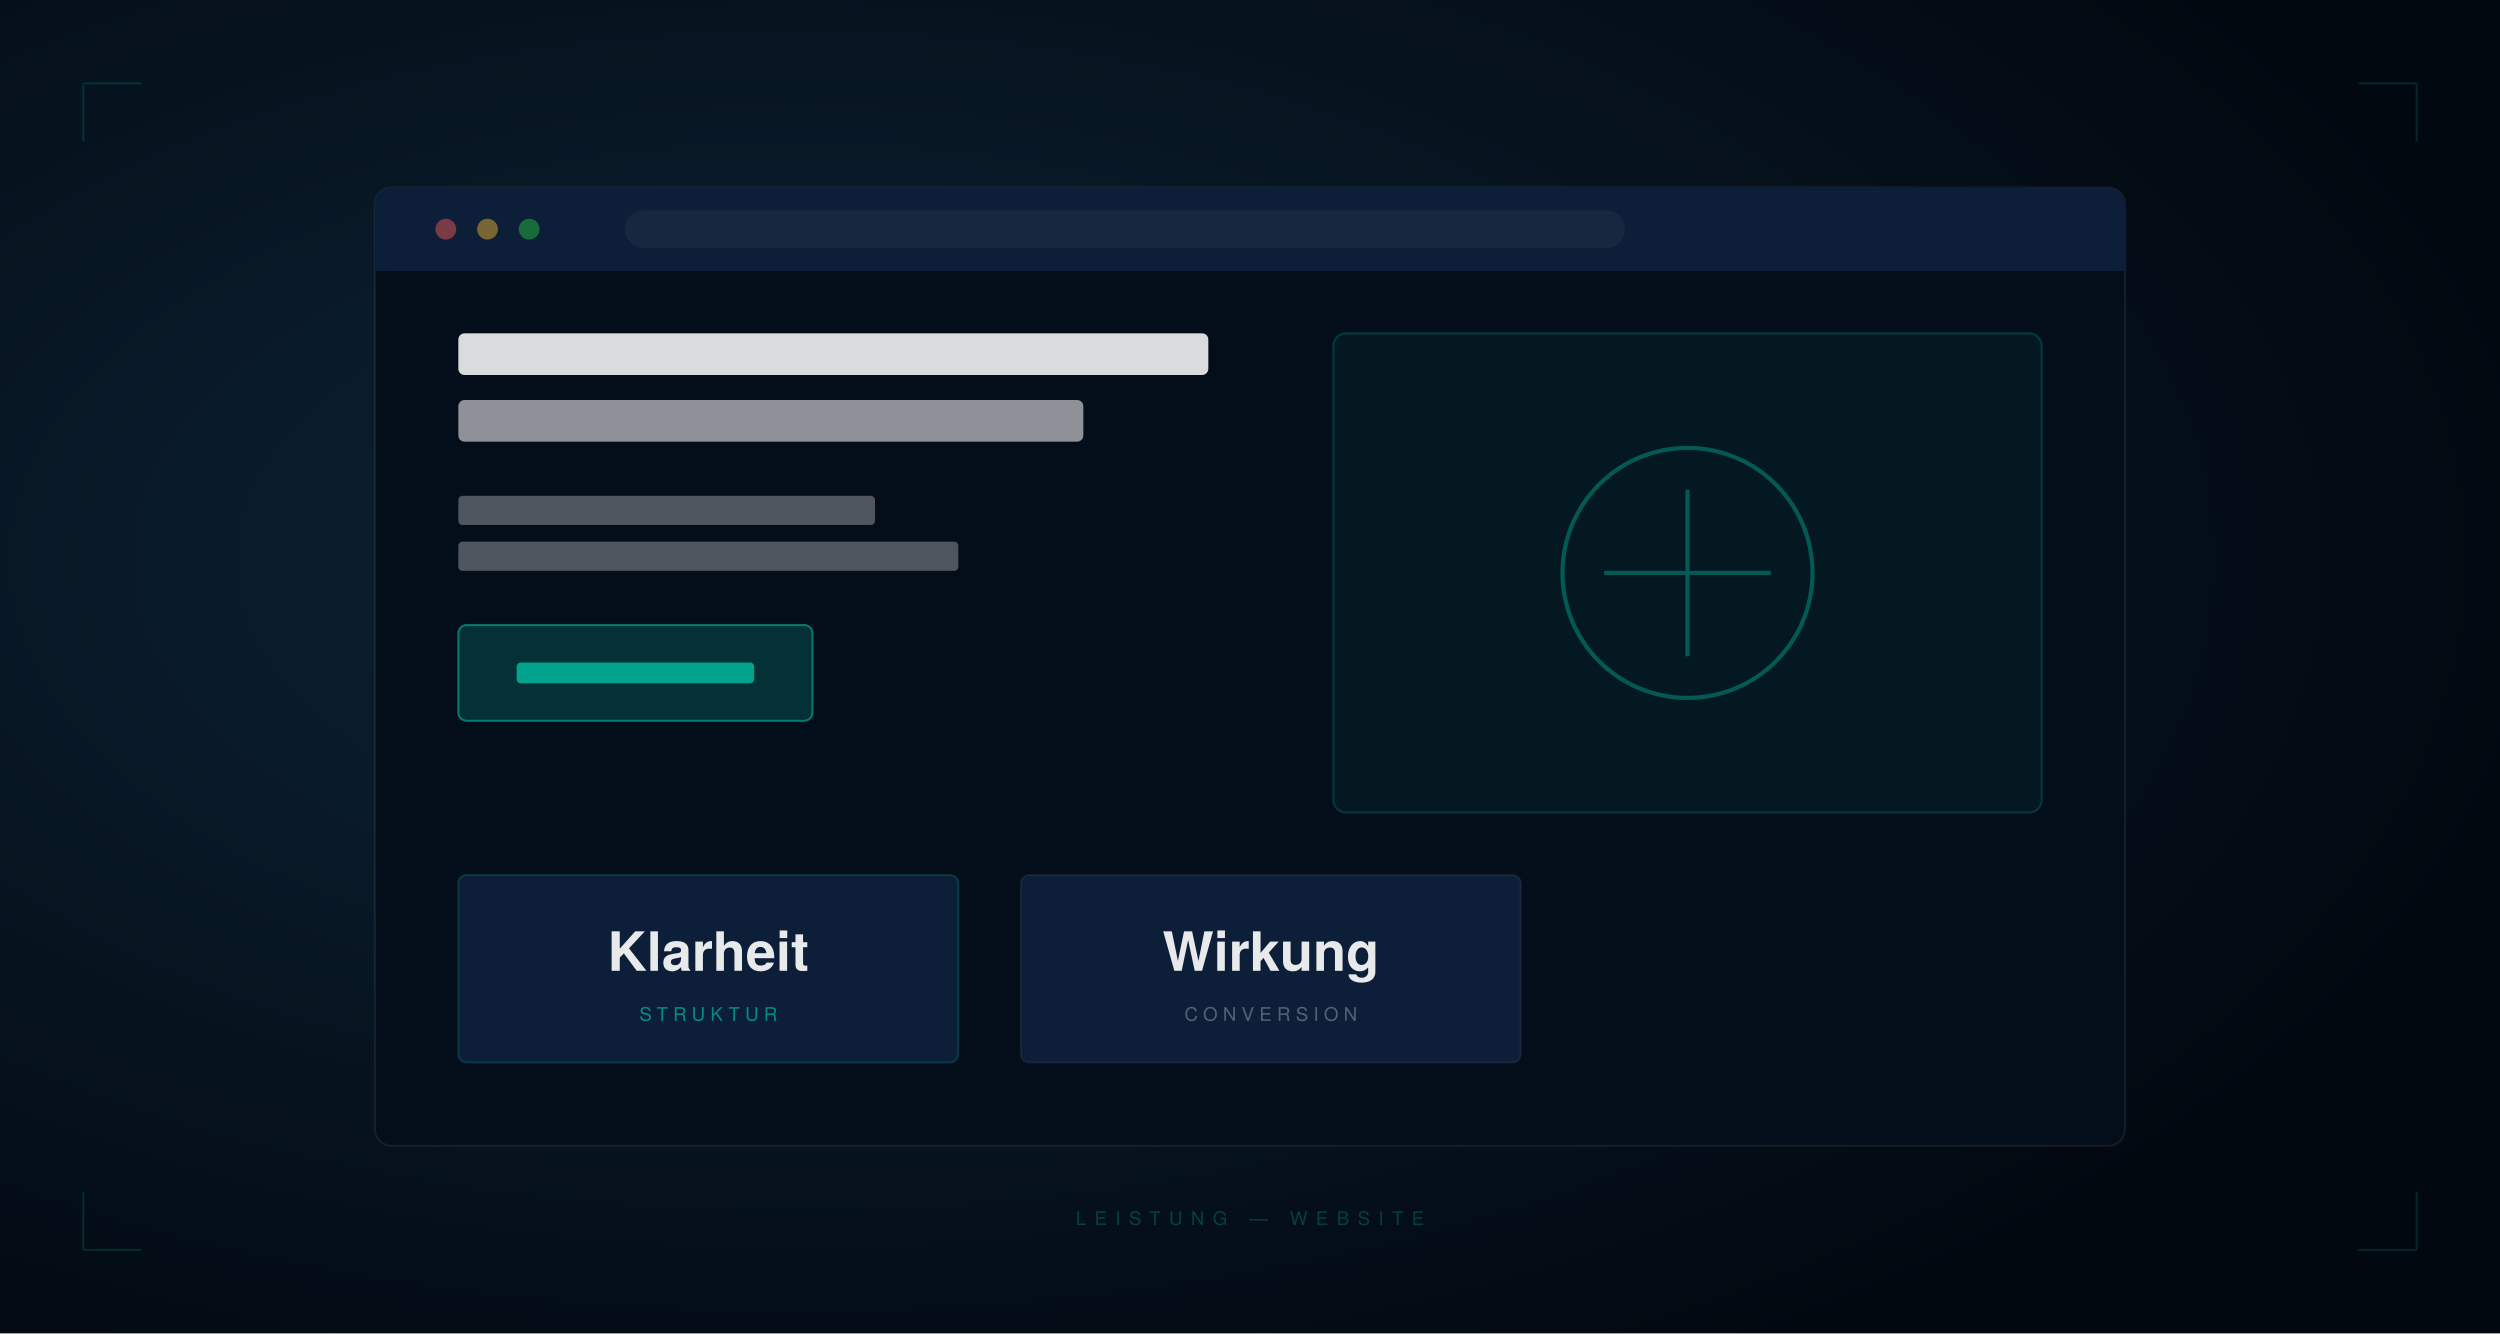
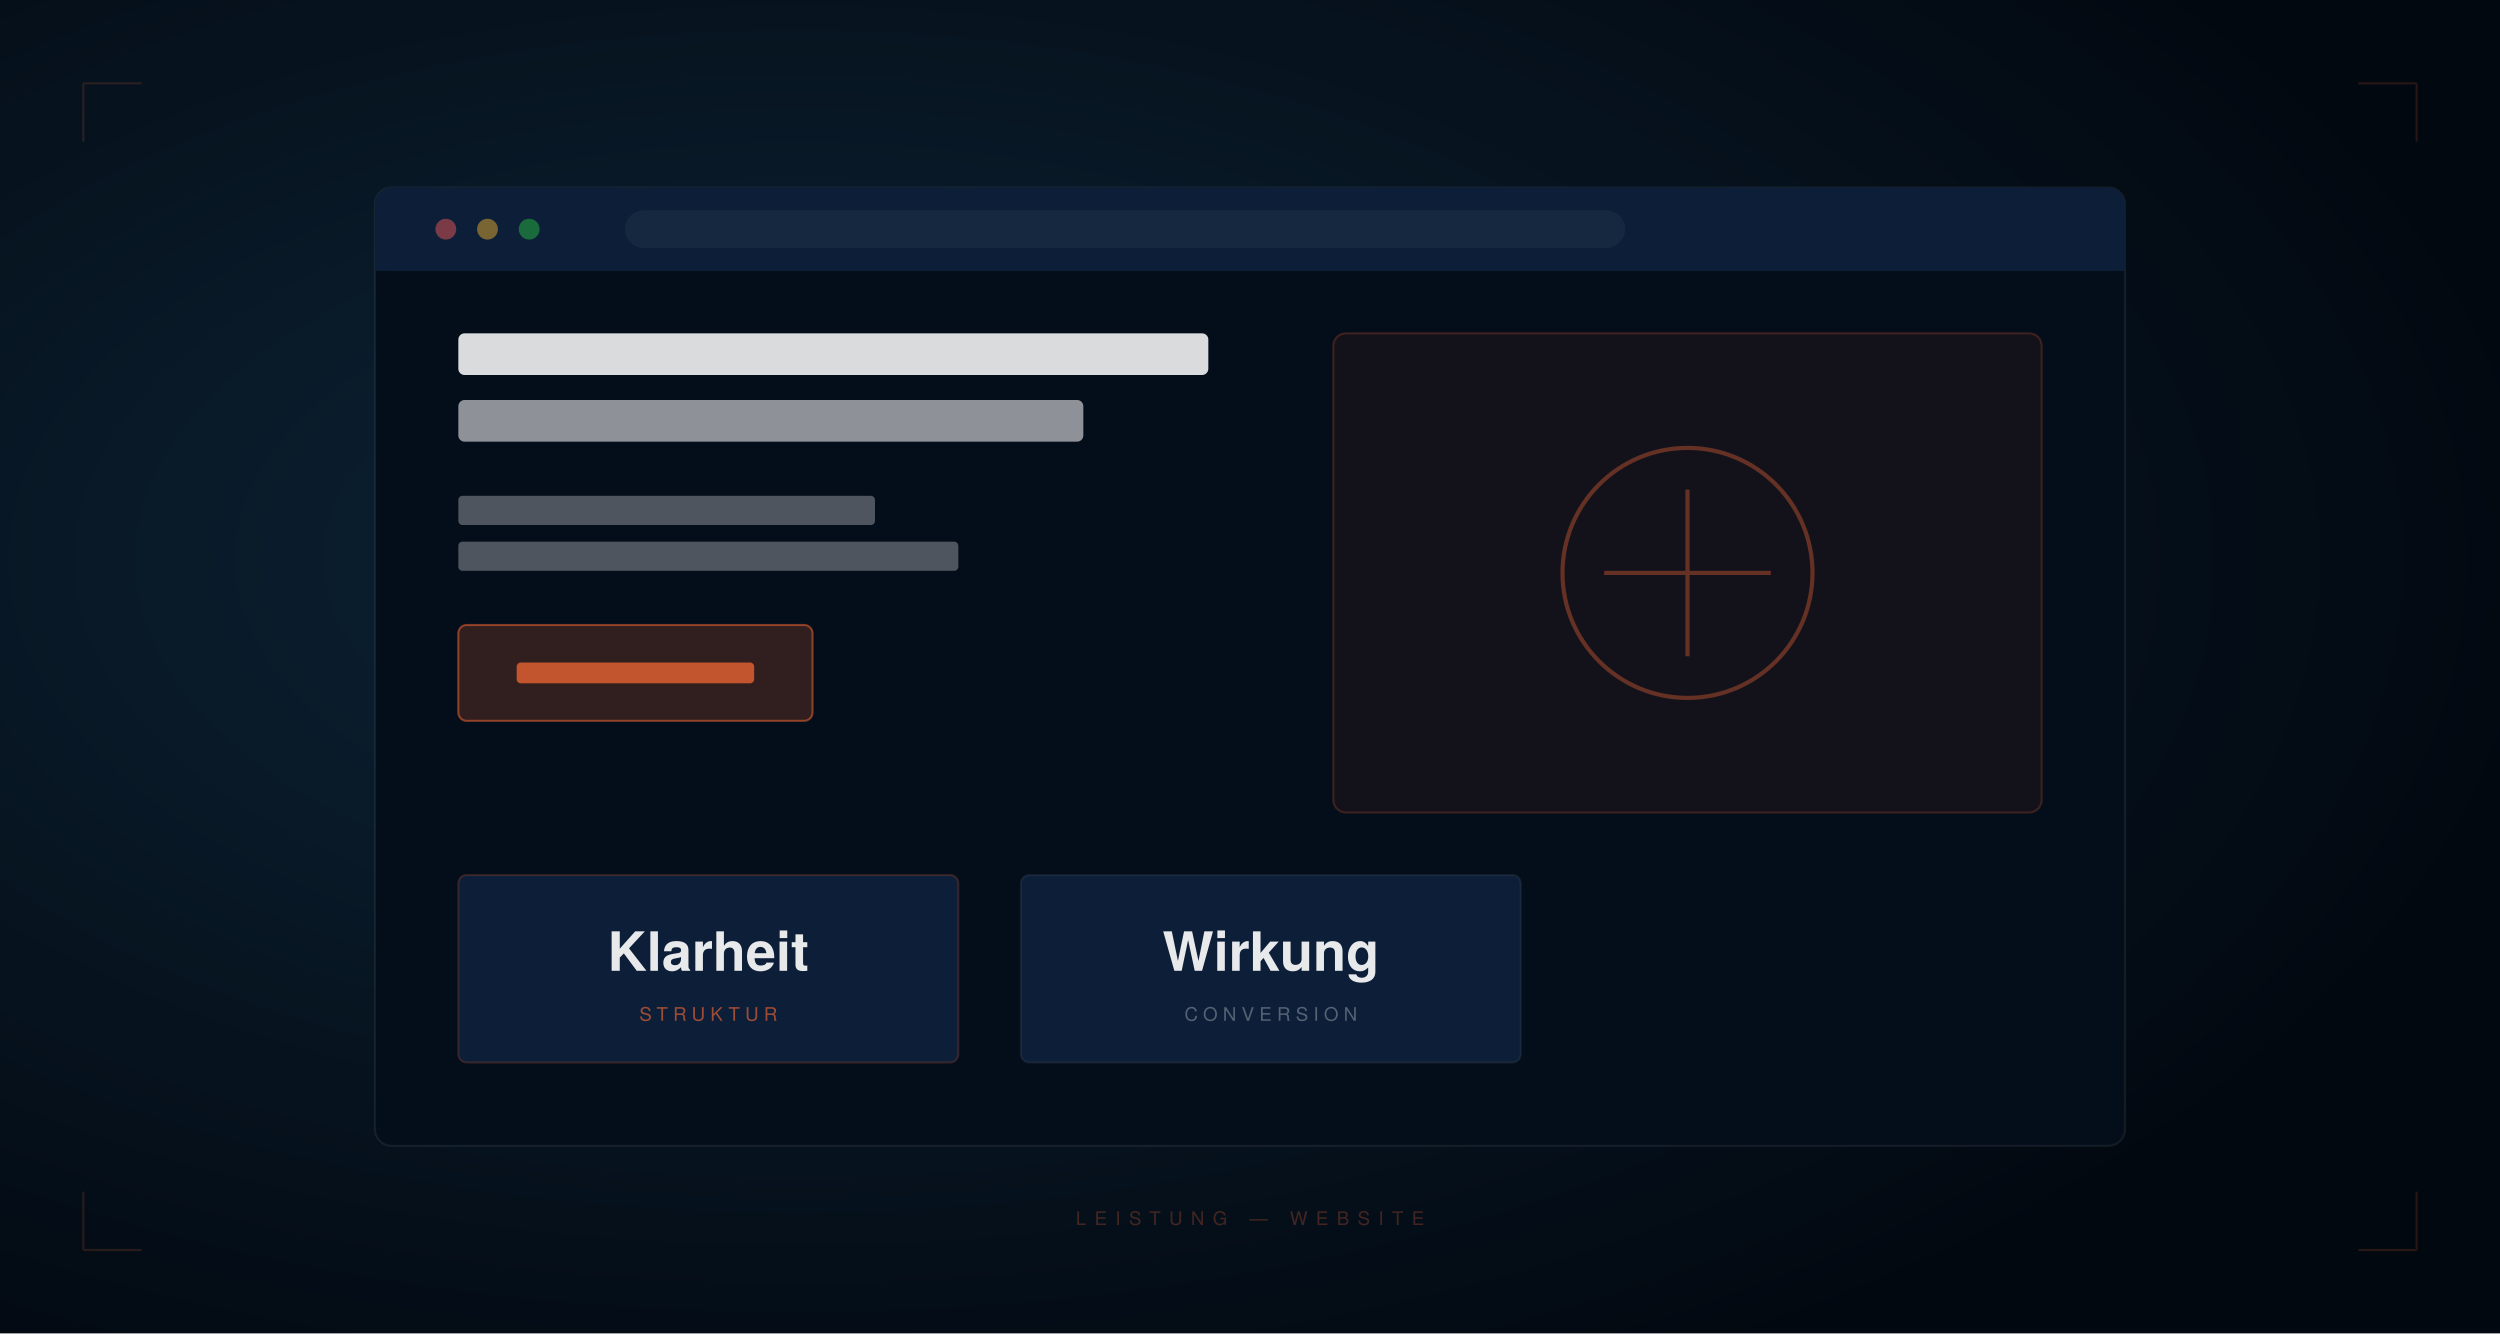
<svg xmlns="http://www.w3.org/2000/svg" width="1200" height="640" viewBox="0 0 1200 640">
  <defs>
    <radialGradient id="bgW" cx="32%" cy="42%" r="70%">
      <stop offset="0%" stop-color="#0d2436" />
      <stop offset="100%" stop-color="#020810" />
    </radialGradient>
  </defs>
  <rect width="1200" height="640" fill="url(#bgW)" />
  <rect x="180" y="90" width="840" height="460" rx="8" fill="#040d1a" stroke="#ffffff" stroke-opacity="0.07" stroke-width="1" />
  <rect x="180" y="90" width="840" height="40" rx="8" fill="#0d1f38" />
  <rect x="180" y="118" width="840" height="12" fill="#0d1f38" />
  <circle cx="214" cy="110" r="5" fill="#ff5f57" fill-opacity="0.45" />
  <circle cx="234" cy="110" r="5" fill="#febc2e" fill-opacity="0.45" />
  <circle cx="254" cy="110" r="5" fill="#28c840" fill-opacity="0.45" />
  <rect x="300" y="101" width="480" height="18" rx="9" fill="#ffffff" fill-opacity="0.04" />
  <rect x="220" y="160" width="360" height="20" rx="3" fill="#ffffff" fill-opacity="0.85" />
  <rect x="220" y="192" width="300" height="20" rx="3" fill="#ffffff" fill-opacity="0.55" />
  <rect x="220" y="238" width="200" height="14" rx="2" fill="#ffffff" fill-opacity="0.30" />
  <rect x="220" y="260" width="240" height="14" rx="2" fill="#ffffff" fill-opacity="0.30" />
-   <rect x="220" y="300" width="170" height="46" rx="4" fill="#00d4b4" fill-opacity="0.18" stroke="#00d4b4" stroke-opacity="0.5" stroke-width="1" />
-   <rect x="248" y="318" width="114" height="10" rx="2" fill="#00d4b4" fill-opacity="0.7" />
-   <rect x="640" y="160" width="340" height="230" rx="6" fill="#00d4b4" fill-opacity="0.06" stroke="#00d4b4" stroke-opacity="0.2" stroke-width="1" />
-   <circle cx="810" cy="275" r="60" fill="none" stroke="#00d4b4" stroke-opacity="0.35" stroke-width="2" />
-   <path d="M 810 235 L 810 315 M 770 275 L 850 275" stroke="#00d4b4" stroke-opacity="0.35" stroke-width="2" />
-   <rect x="220" y="420" width="240" height="90" rx="4" fill="#0d1f38" stroke="#00d4b4" stroke-opacity="0.18" stroke-width="1" />
+   <rect x="220" y="300" width="170" height="46" rx="4" fill="#ff6b35" fill-opacity="0.18" stroke="#ff6b35" stroke-opacity="0.5" stroke-width="1" />
+   <rect x="248" y="318" width="114" height="10" rx="2" fill="#ff6b35" fill-opacity="0.7" />
+   <rect x="640" y="160" width="340" height="230" rx="6" fill="#ff6b35" fill-opacity="0.06" stroke="#ff6b35" stroke-opacity="0.2" stroke-width="1" />
+   <circle cx="810" cy="275" r="60" fill="none" stroke="#ff6b35" stroke-opacity="0.35" stroke-width="2" />
+   <path d="M 810 235 L 810 315 M 770 275 L 850 275" stroke="#ff6b35" stroke-opacity="0.35" stroke-width="2" />
+   <rect x="220" y="420" width="240" height="90" rx="4" fill="#0d1f38" stroke="#ff6b35" stroke-opacity="0.18" stroke-width="1" />
  <text x="340" y="466" text-anchor="middle" font-family="'Helvetica Neue',sans-serif" font-size="26" font-weight="700" fill="#ffffff" fill-opacity="0.9">Klarheit</text>
-   <text x="340" y="490" text-anchor="middle" font-family="'Helvetica Neue',sans-serif" font-size="9" letter-spacing="2.5" fill="#00d4b4" fill-opacity="0.6">STRUKTUR</text>
+   <text x="340" y="490" text-anchor="middle" font-family="'Helvetica Neue',sans-serif" font-size="9" letter-spacing="2.5" fill="#ff6b35" fill-opacity="0.6">STRUKTUR</text>
  <rect x="490" y="420" width="240" height="90" rx="4" fill="#0d1f38" stroke="#ffffff" stroke-opacity="0.06" stroke-width="1" />
  <text x="610" y="466" text-anchor="middle" font-family="'Helvetica Neue',sans-serif" font-size="26" font-weight="700" fill="#ffffff" fill-opacity="0.9">Wirkung</text>
  <text x="610" y="490" text-anchor="middle" font-family="'Helvetica Neue',sans-serif" font-size="9" letter-spacing="2.5" fill="rgba(255,255,255,0.3)">CONVERSION</text>
-   <text x="600" y="588" text-anchor="middle" font-family="'Helvetica Neue',sans-serif" font-size="9" letter-spacing="4" fill="#00d4b4" fill-opacity="0.25">LEISTUNG — WEBSITE</text>
-   <path d="M 40 40 L 40 68 M 40 40 L 68 40" stroke="#00d4b4" stroke-opacity="0.15" stroke-width="1" />
-   <path d="M 1160 40 L 1160 68 M 1160 40 L 1132 40" stroke="#00d4b4" stroke-opacity="0.15" stroke-width="1" />
-   <path d="M 40 600 L 40 572 M 40 600 L 68 600" stroke="#00d4b4" stroke-opacity="0.15" stroke-width="1" />
-   <path d="M 1160 600 L 1160 572 M 1160 600 L 1132 600" stroke="#00d4b4" stroke-opacity="0.15" stroke-width="1" />
+   <text x="600" y="588" text-anchor="middle" font-family="'Helvetica Neue',sans-serif" font-size="9" letter-spacing="4" fill="#ff6b35" fill-opacity="0.25">LEISTUNG — WEBSITE</text>
+   <path d="M 40 40 L 40 68 M 40 40 L 68 40" stroke="#ff6b35" stroke-opacity="0.15" stroke-width="1" />
+   <path d="M 1160 40 L 1160 68 M 1160 40 L 1132 40" stroke="#ff6b35" stroke-opacity="0.15" stroke-width="1" />
+   <path d="M 40 600 L 40 572 M 40 600 L 68 600" stroke="#ff6b35" stroke-opacity="0.15" stroke-width="1" />
+   <path d="M 1160 600 L 1160 572 M 1160 600 L 1132 600" stroke="#ff6b35" stroke-opacity="0.15" stroke-width="1" />
</svg>
